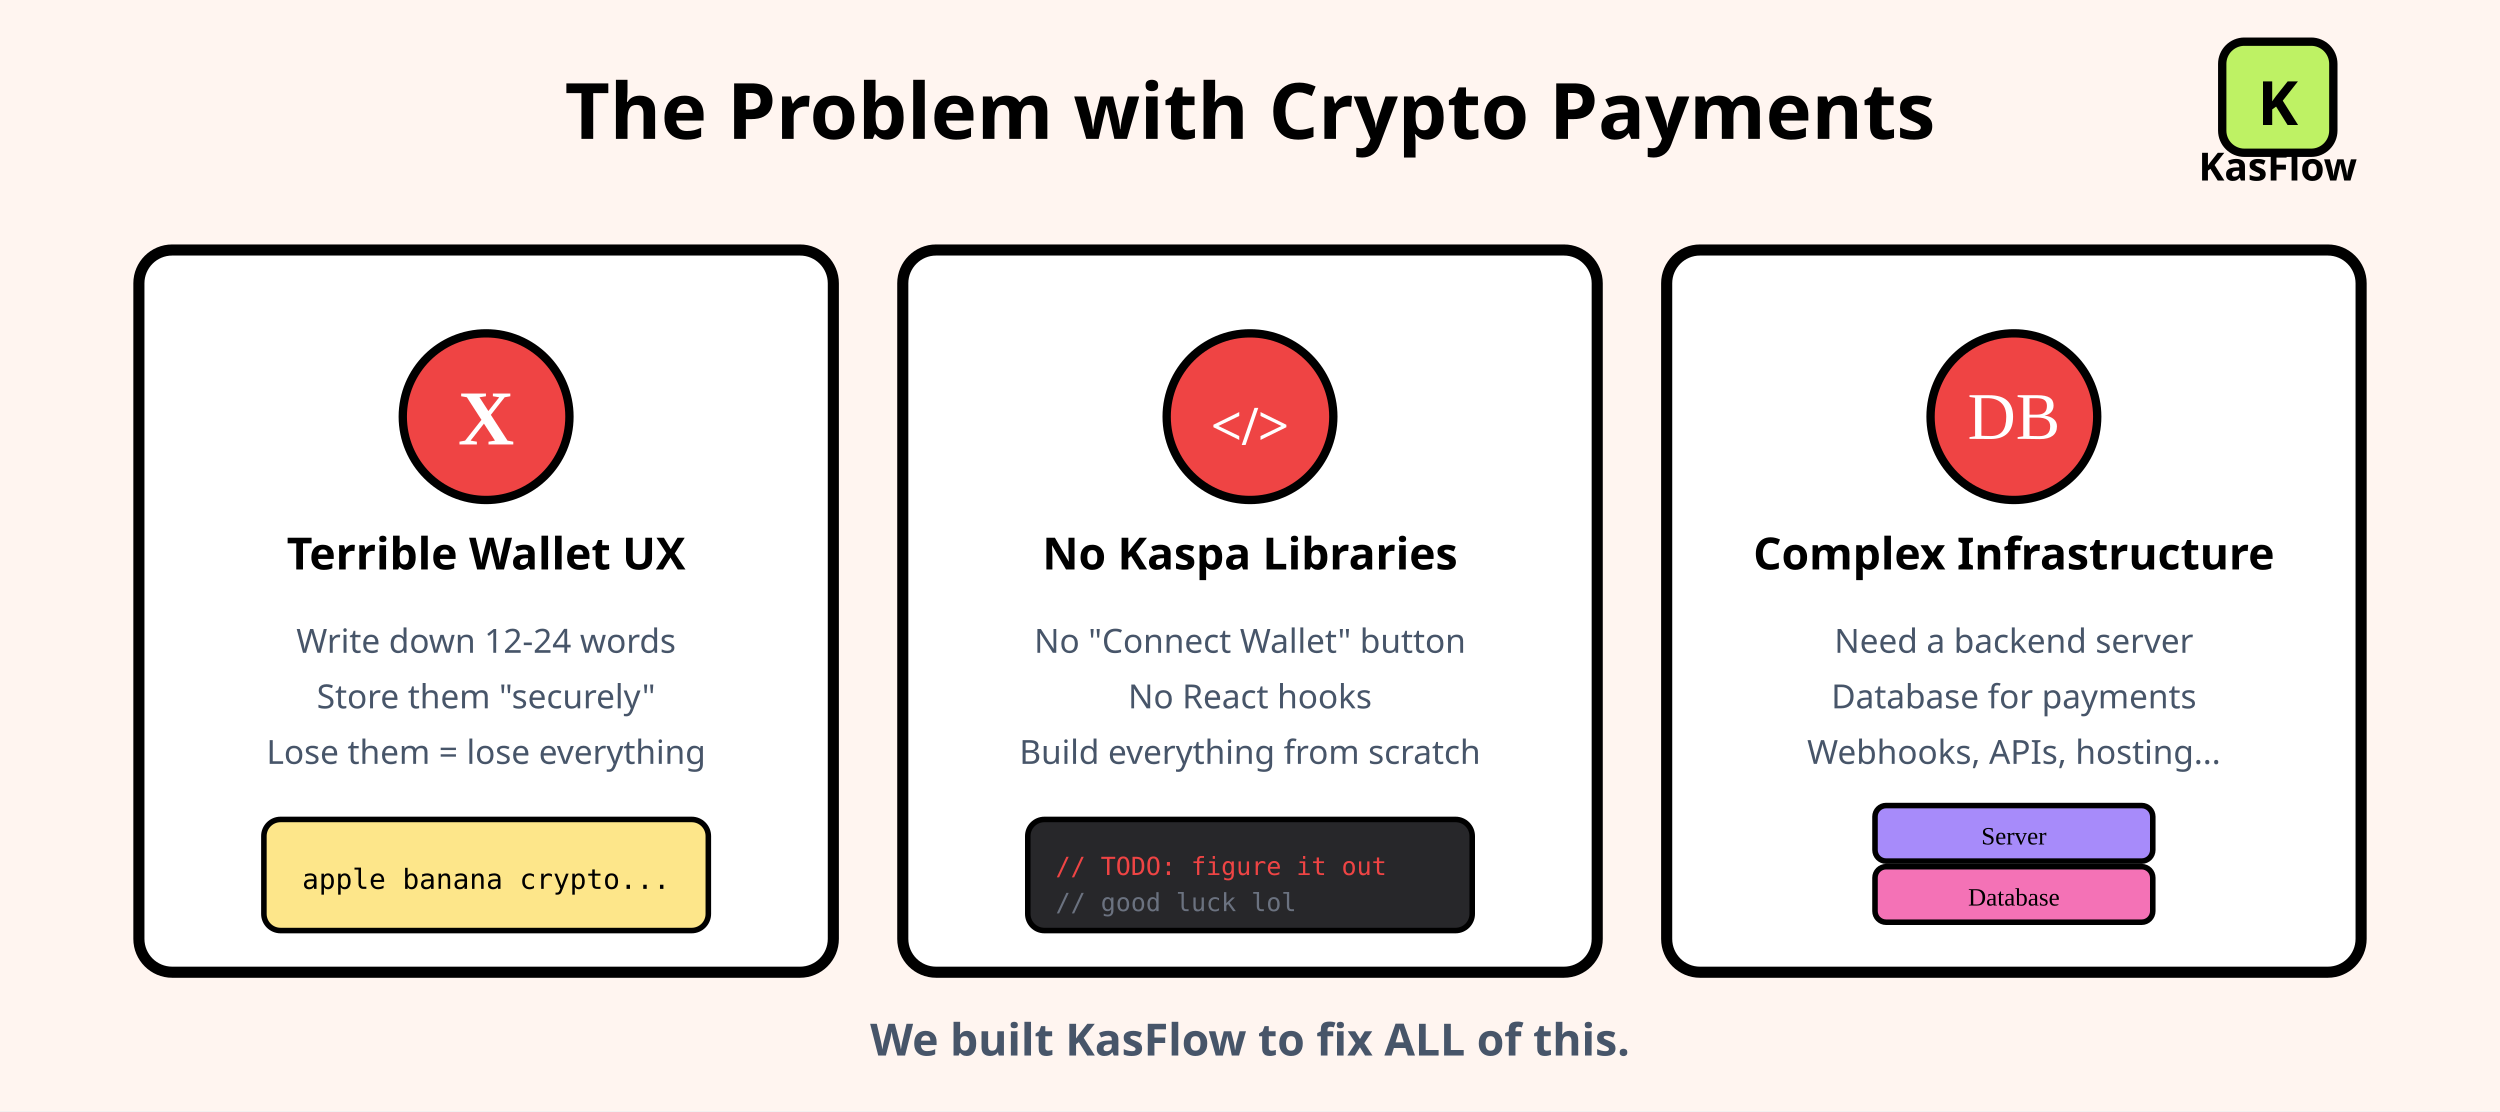
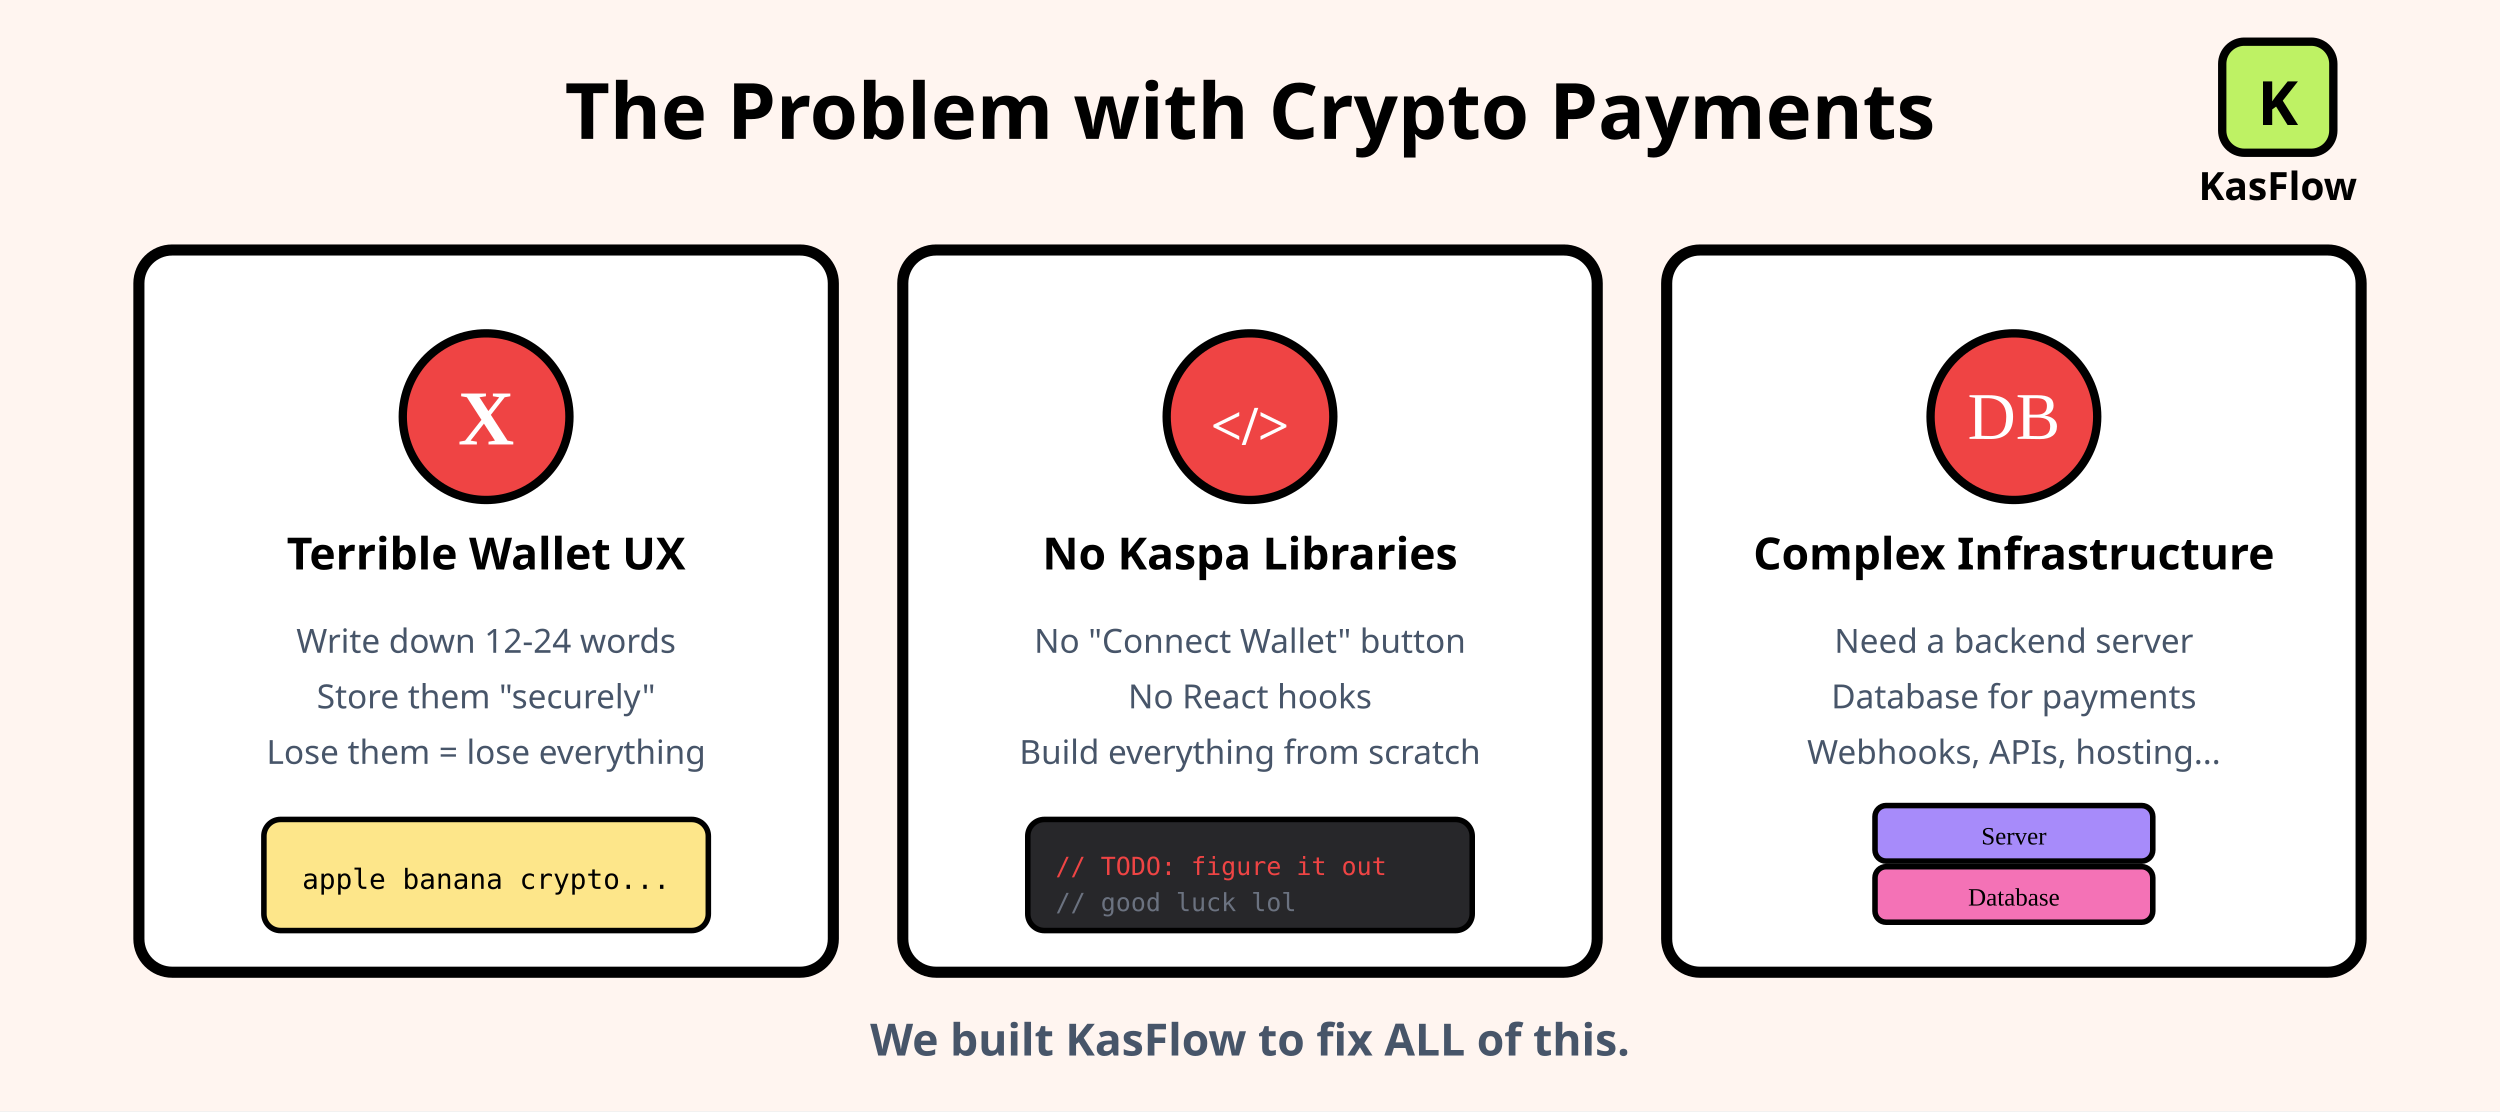
<svg xmlns="http://www.w3.org/2000/svg" viewBox="0 0 900 400">
  <defs>
    <style>
      .title { font-family: system-ui, sans-serif; font-weight: 800; font-size: 28px; }
      .problem-title { font-family: system-ui, sans-serif; font-weight: 700; font-size: 16px; }
      .problem-text { font-family: system-ui, sans-serif; font-weight: 400; font-size: 12px; fill: #475569; }
      .icon-text { font-family: system-ui, sans-serif; font-size: 32px; }
    </style>
  </defs>
  <rect width="900" height="400" fill="#fff5f0" />
  <g transform="translate(800, 15)">
    <rect width="40" height="40" rx="8" fill="#bef264" stroke="#000" stroke-width="3" />
    <text x="20" y="30" text-anchor="middle" font-family="system-ui, sans-serif" font-weight="900" font-size="22" fill="#000">K</text>
  </g>
-   <text x="820" y="65" text-anchor="middle" font-family="system-ui, sans-serif" font-weight="700" font-size="14" fill="#000">KasFlow</text>
+   <text x="820" y="72" text-anchor="middle" font-family="system-ui, sans-serif" font-weight="700" font-size="14" fill="#000">KasFlow</text>
  <text x="450" y="50" text-anchor="middle" class="title" fill="#000">The Problem with Crypto Payments</text>
  <g transform="translate(50, 90)">
    <rect width="250" height="260" rx="12" fill="#fff" stroke="#000" stroke-width="4" />
    <rect x="4" y="4" width="250" height="260" rx="12" fill="none" stroke="#000" stroke-width="0" transform="translate(6,6)" opacity="0.2" />
    <circle cx="125" cy="60" r="30" fill="#ef4444" stroke="#000" stroke-width="3" />
    <text x="125" y="70" text-anchor="middle" fill="#fff" font-size="28" font-weight="bold">X</text>
    <text x="125" y="115" text-anchor="middle" class="problem-title" fill="#000">Terrible Wallet UX</text>
    <text x="125" y="145" text-anchor="middle" class="problem-text">Write down 12-24 words</text>
    <text x="125" y="165" text-anchor="middle" class="problem-text">Store them "securely"</text>
    <text x="125" y="185" text-anchor="middle" class="problem-text">Lose them = lose everything</text>
    <rect x="45" y="205" width="160" height="40" rx="6" fill="#fde68a" stroke="#000" stroke-width="2" />
    <text x="125" y="230" text-anchor="middle" font-family="monospace" font-size="10" fill="#000">apple banana crypto...</text>
  </g>
  <g transform="translate(325, 90)">
    <rect width="250" height="260" rx="12" fill="#fff" stroke="#000" stroke-width="4" />
    <circle cx="125" cy="60" r="30" fill="#ef4444" stroke="#000" stroke-width="3" />
    <text x="125" y="70" text-anchor="middle" fill="#fff" font-size="20" font-weight="bold">&lt;/&gt;</text>
    <text x="125" y="115" text-anchor="middle" class="problem-title" fill="#000">No Kaspa Libraries</text>
    <text x="125" y="145" text-anchor="middle" class="problem-text">No "Connect Wallet" button</text>
    <text x="125" y="165" text-anchor="middle" class="problem-text">No React hooks</text>
    <text x="125" y="185" text-anchor="middle" class="problem-text">Build everything from scratch</text>
    <rect x="45" y="205" width="160" height="40" rx="6" fill="#27272a" stroke="#000" stroke-width="2" />
    <text x="55" y="225" font-family="monospace" font-size="9" fill="#ef4444">// TODO: figure it out</text>
    <text x="55" y="238" font-family="monospace" font-size="9" fill="#6b7280">// good luck lol</text>
  </g>
  <g transform="translate(600, 90)">
    <rect width="250" height="260" rx="12" fill="#fff" stroke="#000" stroke-width="4" />
    <circle cx="125" cy="60" r="30" fill="#ef4444" stroke="#000" stroke-width="3" />
    <text x="125" y="68" text-anchor="middle" fill="#fff" font-size="24">DB</text>
    <text x="125" y="115" text-anchor="middle" class="problem-title" fill="#000">Complex Infrastructure</text>
    <text x="125" y="145" text-anchor="middle" class="problem-text">Need a backend server</text>
    <text x="125" y="165" text-anchor="middle" class="problem-text">Database for payments</text>
    <text x="125" y="185" text-anchor="middle" class="problem-text">Webhooks, APIs, hosting...</text>
    <rect x="75" y="200" width="100" height="20" rx="4" fill="#a78bfa" stroke="#000" stroke-width="2" />
    <text x="125" y="214" text-anchor="middle" font-size="9" fill="#000">Server</text>
    <rect x="75" y="222" width="100" height="20" rx="4" fill="#f472b6" stroke="#000" stroke-width="2" />
    <text x="125" y="236" text-anchor="middle" font-size="9" fill="#000">Database</text>
  </g>
  <text x="450" y="380" text-anchor="middle" font-family="system-ui, sans-serif" font-size="16" fill="#475569" font-weight="600">We built KasFlow to fix ALL of this.</text>
</svg>
